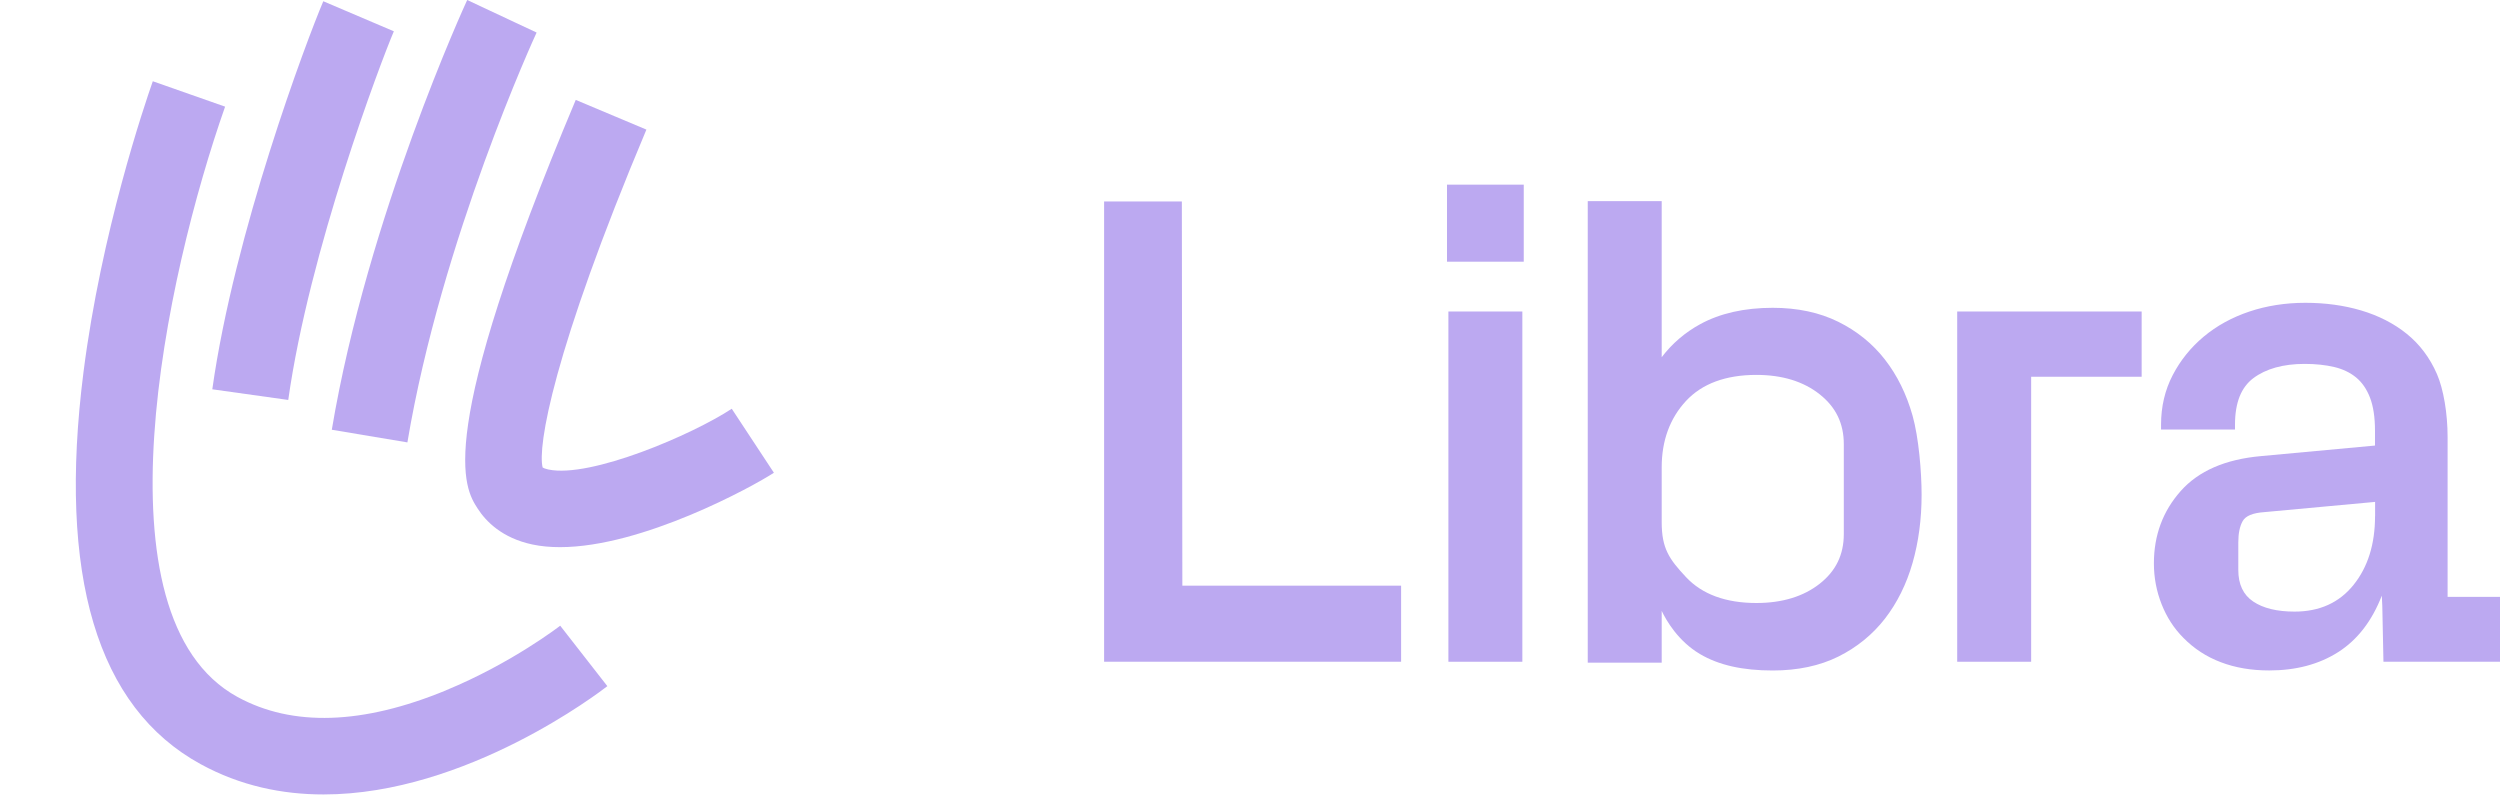
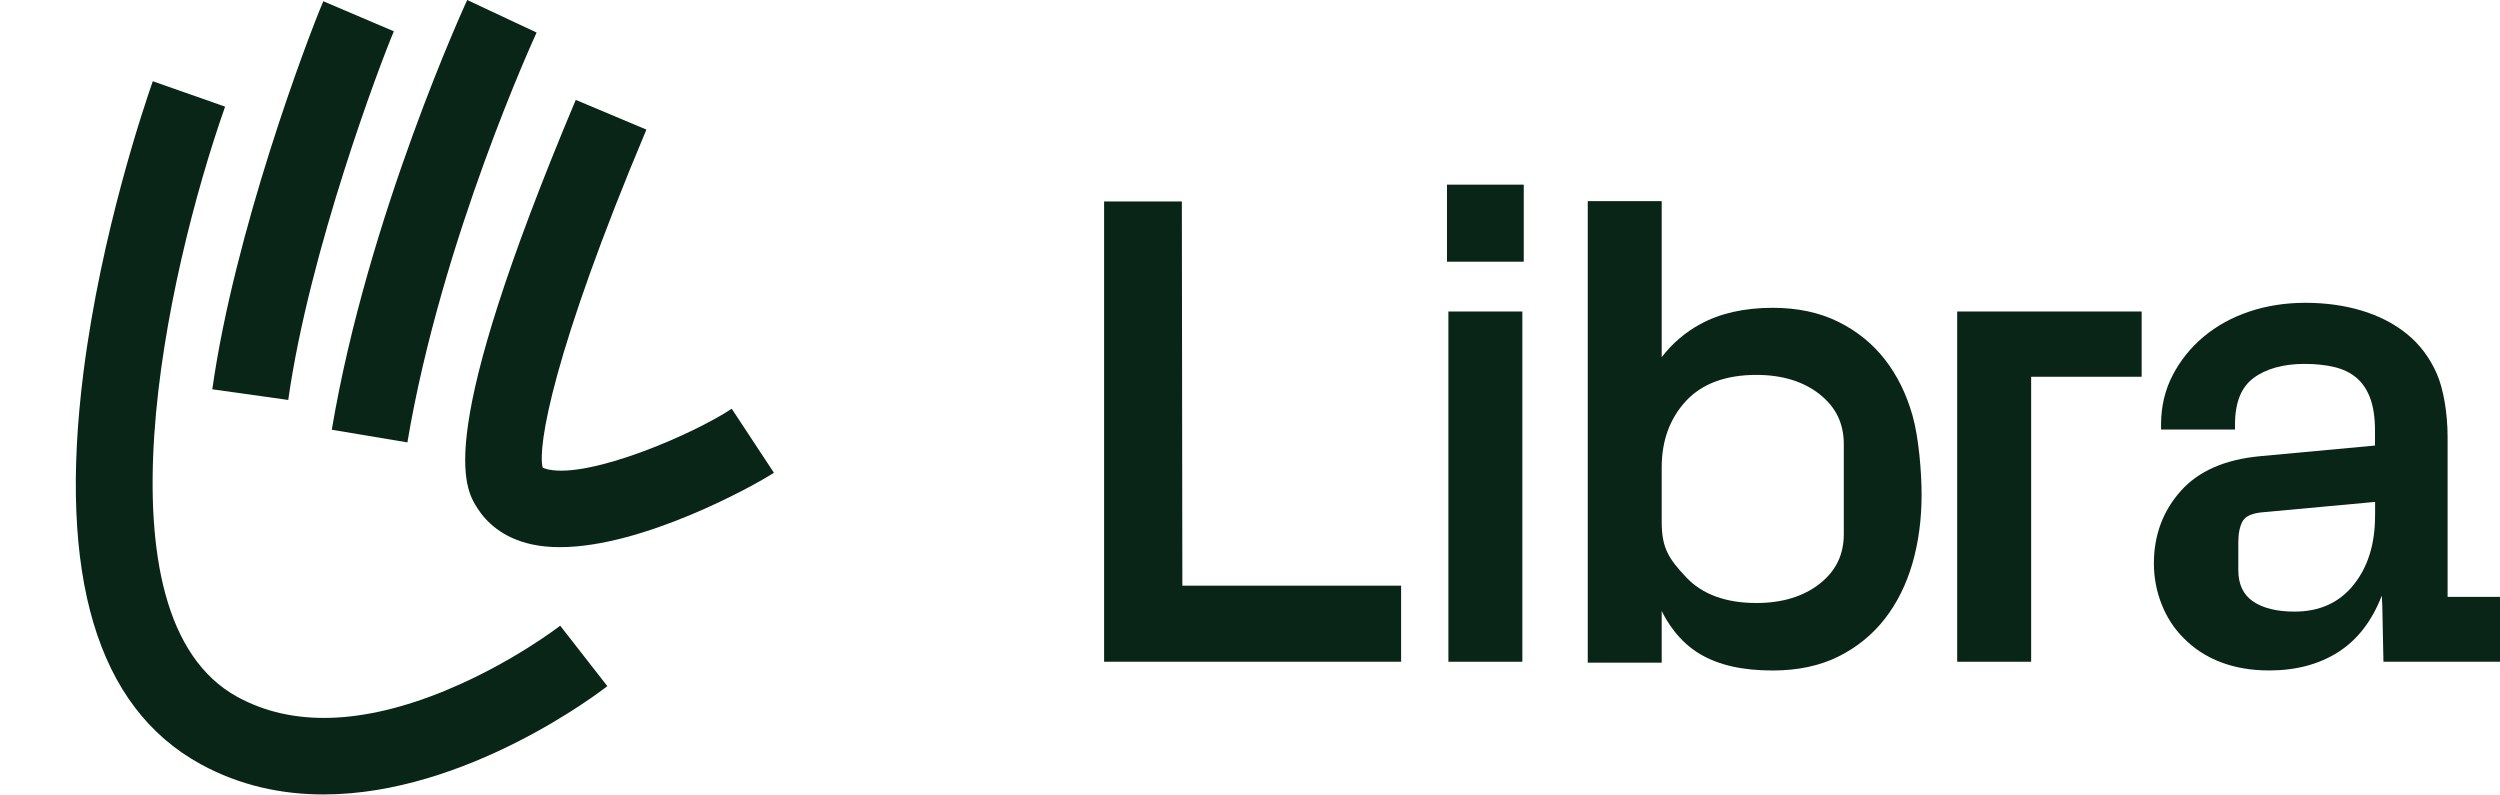
<svg xmlns="http://www.w3.org/2000/svg" id="Lager_1" viewBox="0 0 500 158.9">
  <defs>
-     <style>.cls-1{fill:#BCA9F1;}</style>
+     <style>.cls-1{fill:#082517;}</style>
  </defs>
  <polygon class="cls-1" points="236.37 40.29 220.82 40.29 220.82 132.35 280.22 132.35 280.22 117.13 236.47 117.13 236.37 40.29" />
  <rect class="cls-1" x="289.68" y="62.3" width="14.79" height="70.05" />
  <rect class="cls-1" x="289.4" y="36.93" width="15.35" height="15.41" />
  <path class="cls-1" d="M376.98,71.9c-2.47-3.17-5.61-5.71-9.34-7.55-3.74-1.85-8.14-2.79-13.09-2.79-5.66,0-10.54,1.1-14.52,3.28-3.02,1.65-5.6,3.86-7.69,6.6v-31.22h-14.79v92.32h14.79v-10.36c.89,1.87,3.27,6.04,7.66,8.63,3.75,2.22,8.51,3.29,14.55,3.29,4.99,0,9.41-.94,13.13-2.79,3.71-1.85,6.84-4.4,9.31-7.58,2.45-3.17,4.31-6.91,5.52-11.14,1.2-4.19,1.81-8.77,1.81-13.63,0-4.55-.57-11.45-1.81-15.84-1.21-4.29-3.07-8.06-5.52-11.2Zm-8.22,34.91c0,4.12-1.57,7.37-4.8,9.92-3.25,2.57-7.52,3.87-12.68,3.87-6.12,0-10.86-1.74-14.07-5.17-3.39-3.62-4.87-5.75-4.87-10.99v-10.99c0-5.33,1.64-9.79,4.87-13.27,3.21-3.45,7.94-5.2,14.07-5.2,5.16,0,9.43,1.31,12.68,3.9,3.23,2.57,4.8,5.82,4.8,9.95v17.98Z" />
  <polygon class="cls-1" points="391.44 132.35 406.23 132.35 406.23 75.35 428.33 75.35 428.33 62.3 391.44 62.3 391.44 132.35" />
  <path class="cls-1" d="M489.52,119.37v-31.95c0-4.76-.82-9.59-2.13-12.61-1.42-3.26-3.46-5.97-6.06-8.06-2.57-2.07-5.63-3.63-9.1-4.66-3.43-1.02-7.19-1.53-11.16-1.53s-7.74,.59-11.2,1.75c-3.48,1.17-6.55,2.86-9.12,5.01-2.59,2.16-4.68,4.76-6.21,7.71-1.55,2.98-2.33,6.3-2.33,9.88v1h14.79v-1c0-2.2,.32-4.1,.94-5.65,.61-1.5,1.52-2.72,2.72-3.62,2.52-1.89,5.98-2.86,10.27-2.86,2.18,0,4.18,.21,5.95,.63,1.7,.41,3.16,1.11,4.35,2.09,1.18,.97,2.11,2.32,2.76,4,.67,1.73,1.01,3.97,1.01,6.66v2.95l-22.8,2.11c-7.14,.64-12.5,2.97-16.06,6.99-3.57,4.02-5.36,8.84-5.36,14.46,0,2.84,.51,5.56,1.54,8.17,1.03,2.61,2.48,4.85,4.36,6.73,2.11,2.15,4.6,3.78,7.48,4.87,2.88,1.1,6.11,1.65,9.68,1.65,5.35,0,9.95-1.22,13.8-3.67,3.84-2.45,6.75-6.21,8.72-11.29l.1,2.11,.23,11.11h23.66v-12.98h-10.84Zm-14.51-16.17c0,5.63-1.44,10.23-4.31,13.79-2.87,3.56-6.8,5.33-11.79,5.33-3.51,0-6.27-.67-8.26-2.01-2-1.34-2.99-3.44-2.99-6.32v-5.51c0-1.8,.29-3.21,.87-4.25,.58-1.04,2-1.64,4.28-1.8l22.21-2.05v2.82Z" />
  <path class="cls-1" d="M109.66,93.9c-.6-.13-.97-.29-1.13-.4-1.04-4.09,1.98-22.96,20.75-67.58l-14.13-5.94c-28.54,67.86-22.29,77.58-19.62,81.73,1.65,2.57,4.9,5.91,10.96,7.19,1.74,.37,3.59,.53,5.52,.53,16.48,0,38.61-12.15,42.77-14.88l-8.43-12.8c-7.86,5.18-28.25,13.93-36.68,12.15Z" />
  <path class="cls-1" d="M89.22,138.06c-16.71,6.89-30.75,7.34-41.74,1.32-29.16-15.97-14.36-84.2-2.46-118.05l-14.46-5.08c-1.69,4.81-10.3,30.2-13.86,58.16-5.17,40.69,2.7,67.07,23.41,78.41,7.98,4.37,16.36,6.07,24.6,6.07,28.57,0,55.32-20.54,56.76-21.66l-9.43-12.09c-.09,.07-9.66,7.48-22.82,12.91Z" />
  <path class="cls-1" d="M57.65,79.99c4.19-29.82,18.48-67.54,21.12-73.73L64.66,.25c-3.34,7.84-17.8,46.29-22.2,77.61l15.18,2.13Z" />
  <path class="cls-1" d="M81.48,88.48C88.3,47.79,107.13,6.91,107.32,6.51L93.44,0c-.2,.42-19.92,43.24-27.08,85.95l15.12,2.53Z" />
</svg>
